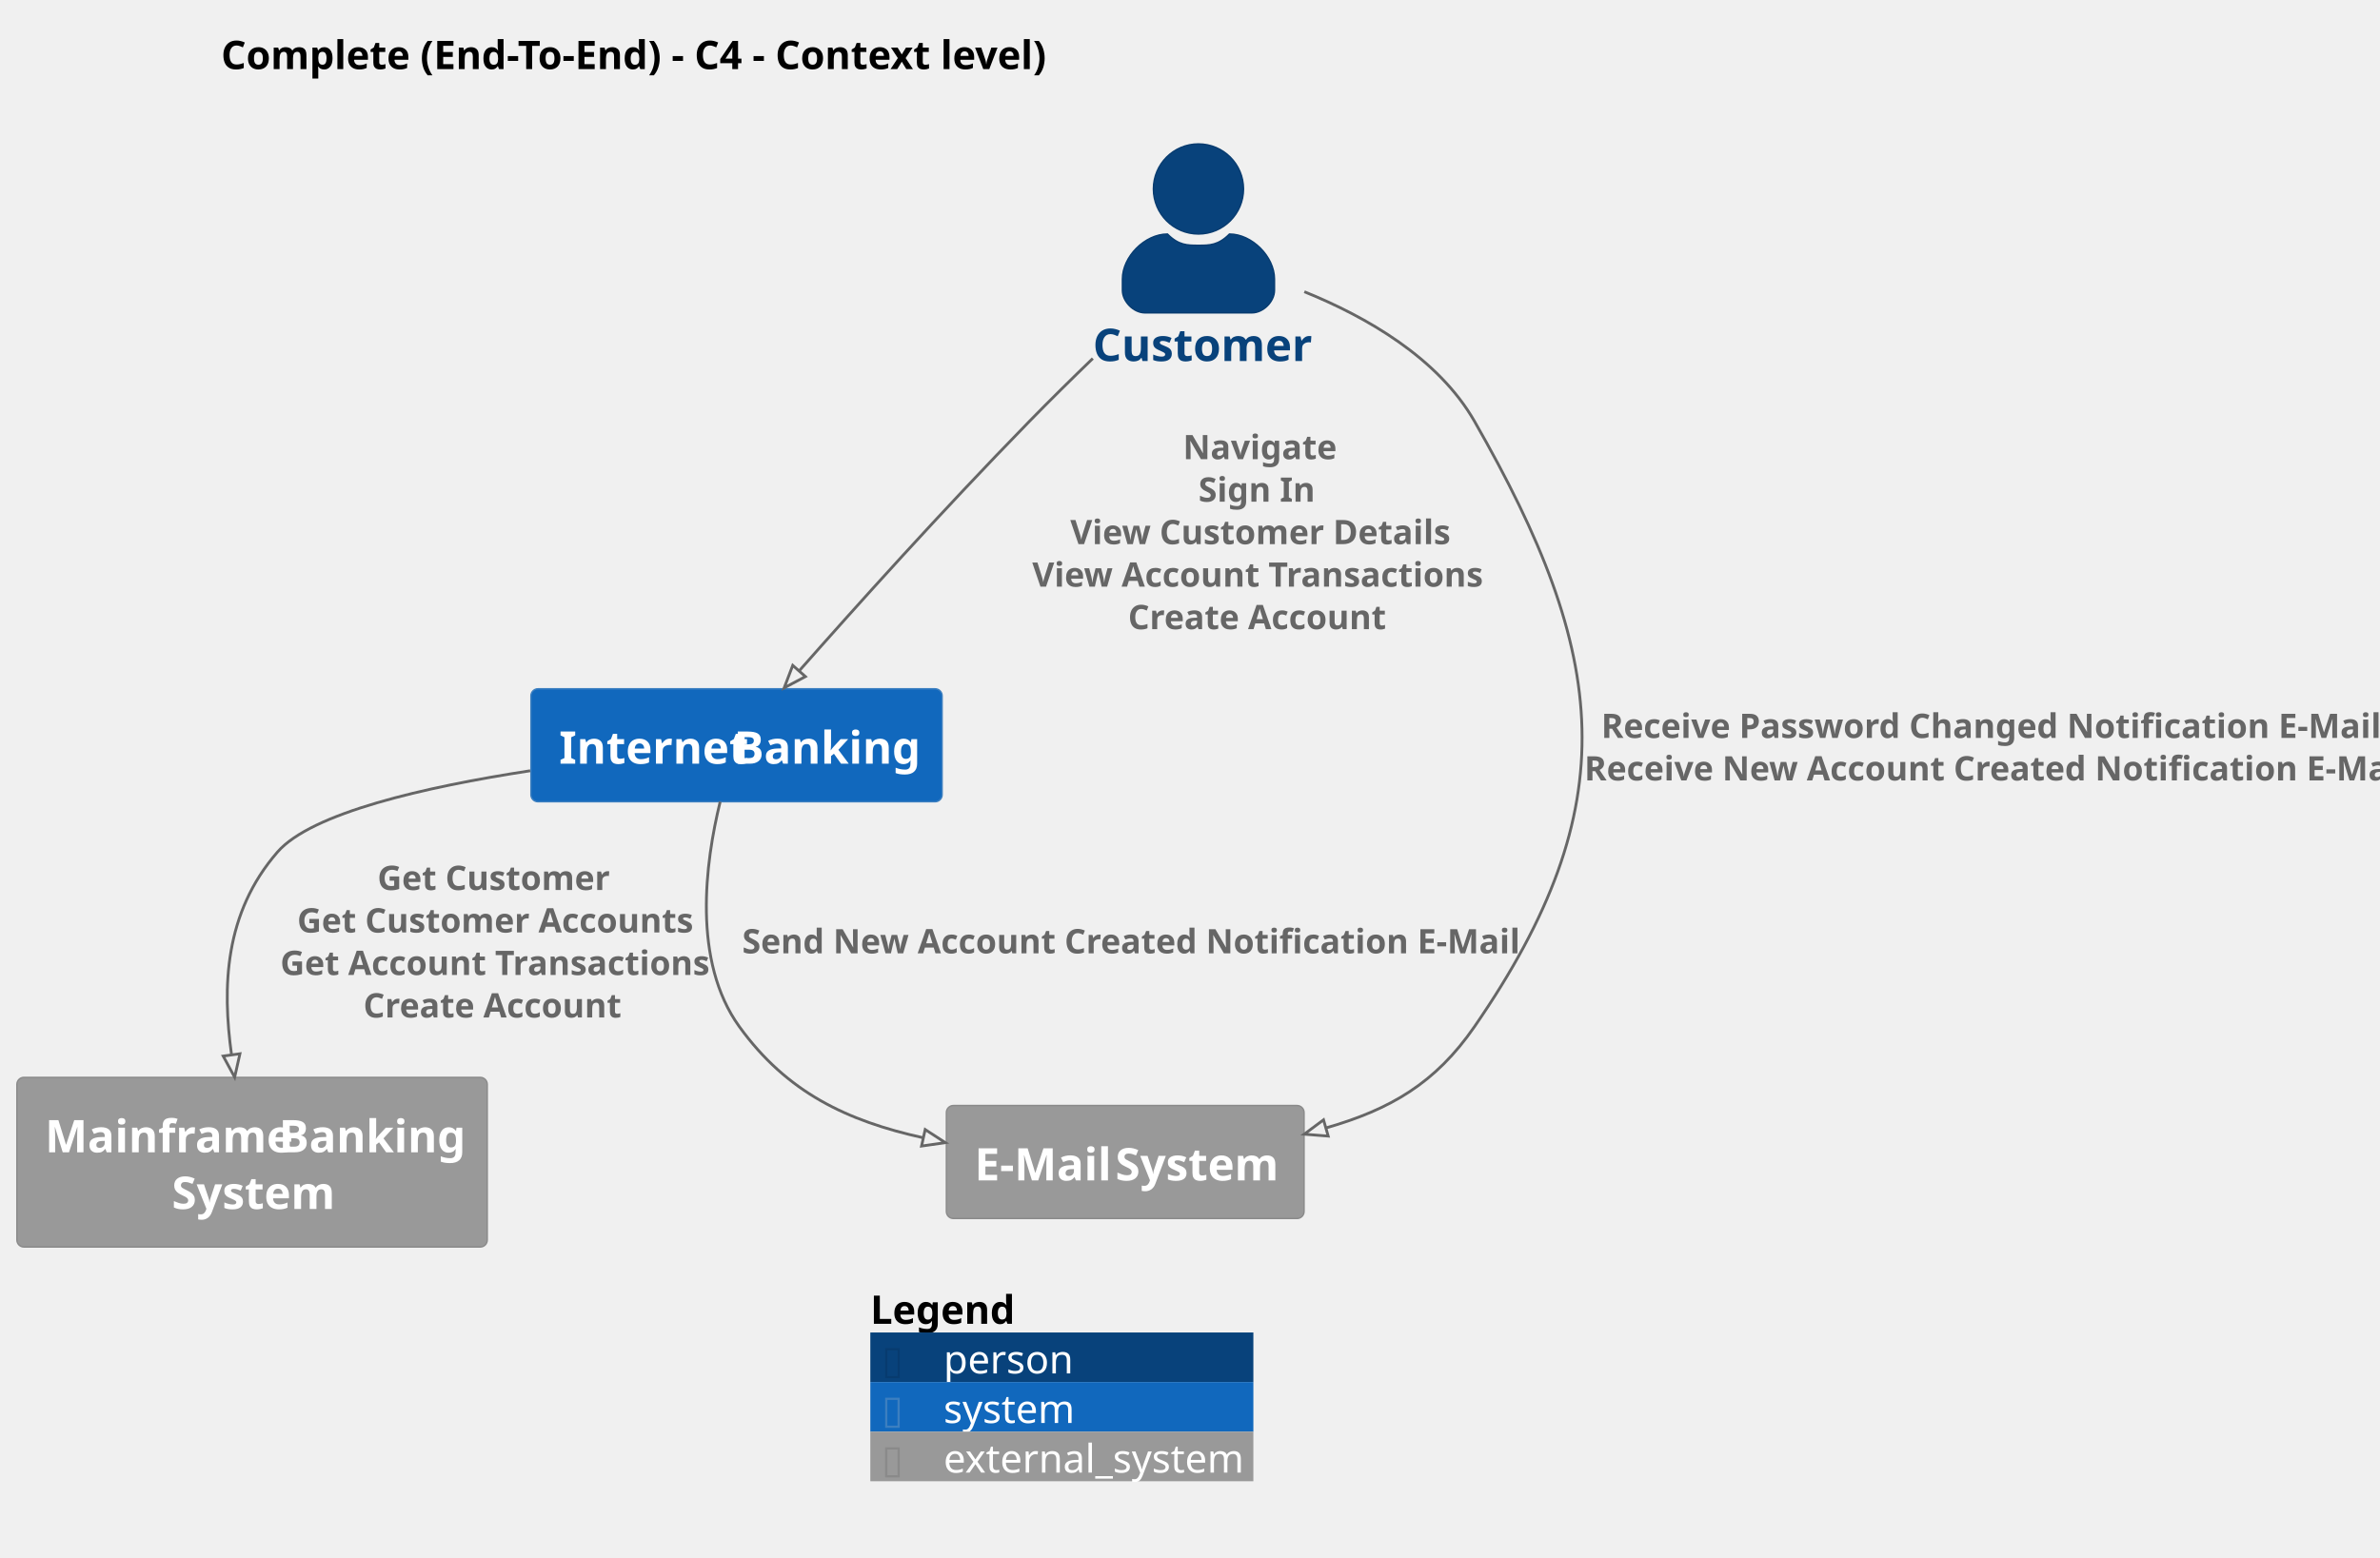
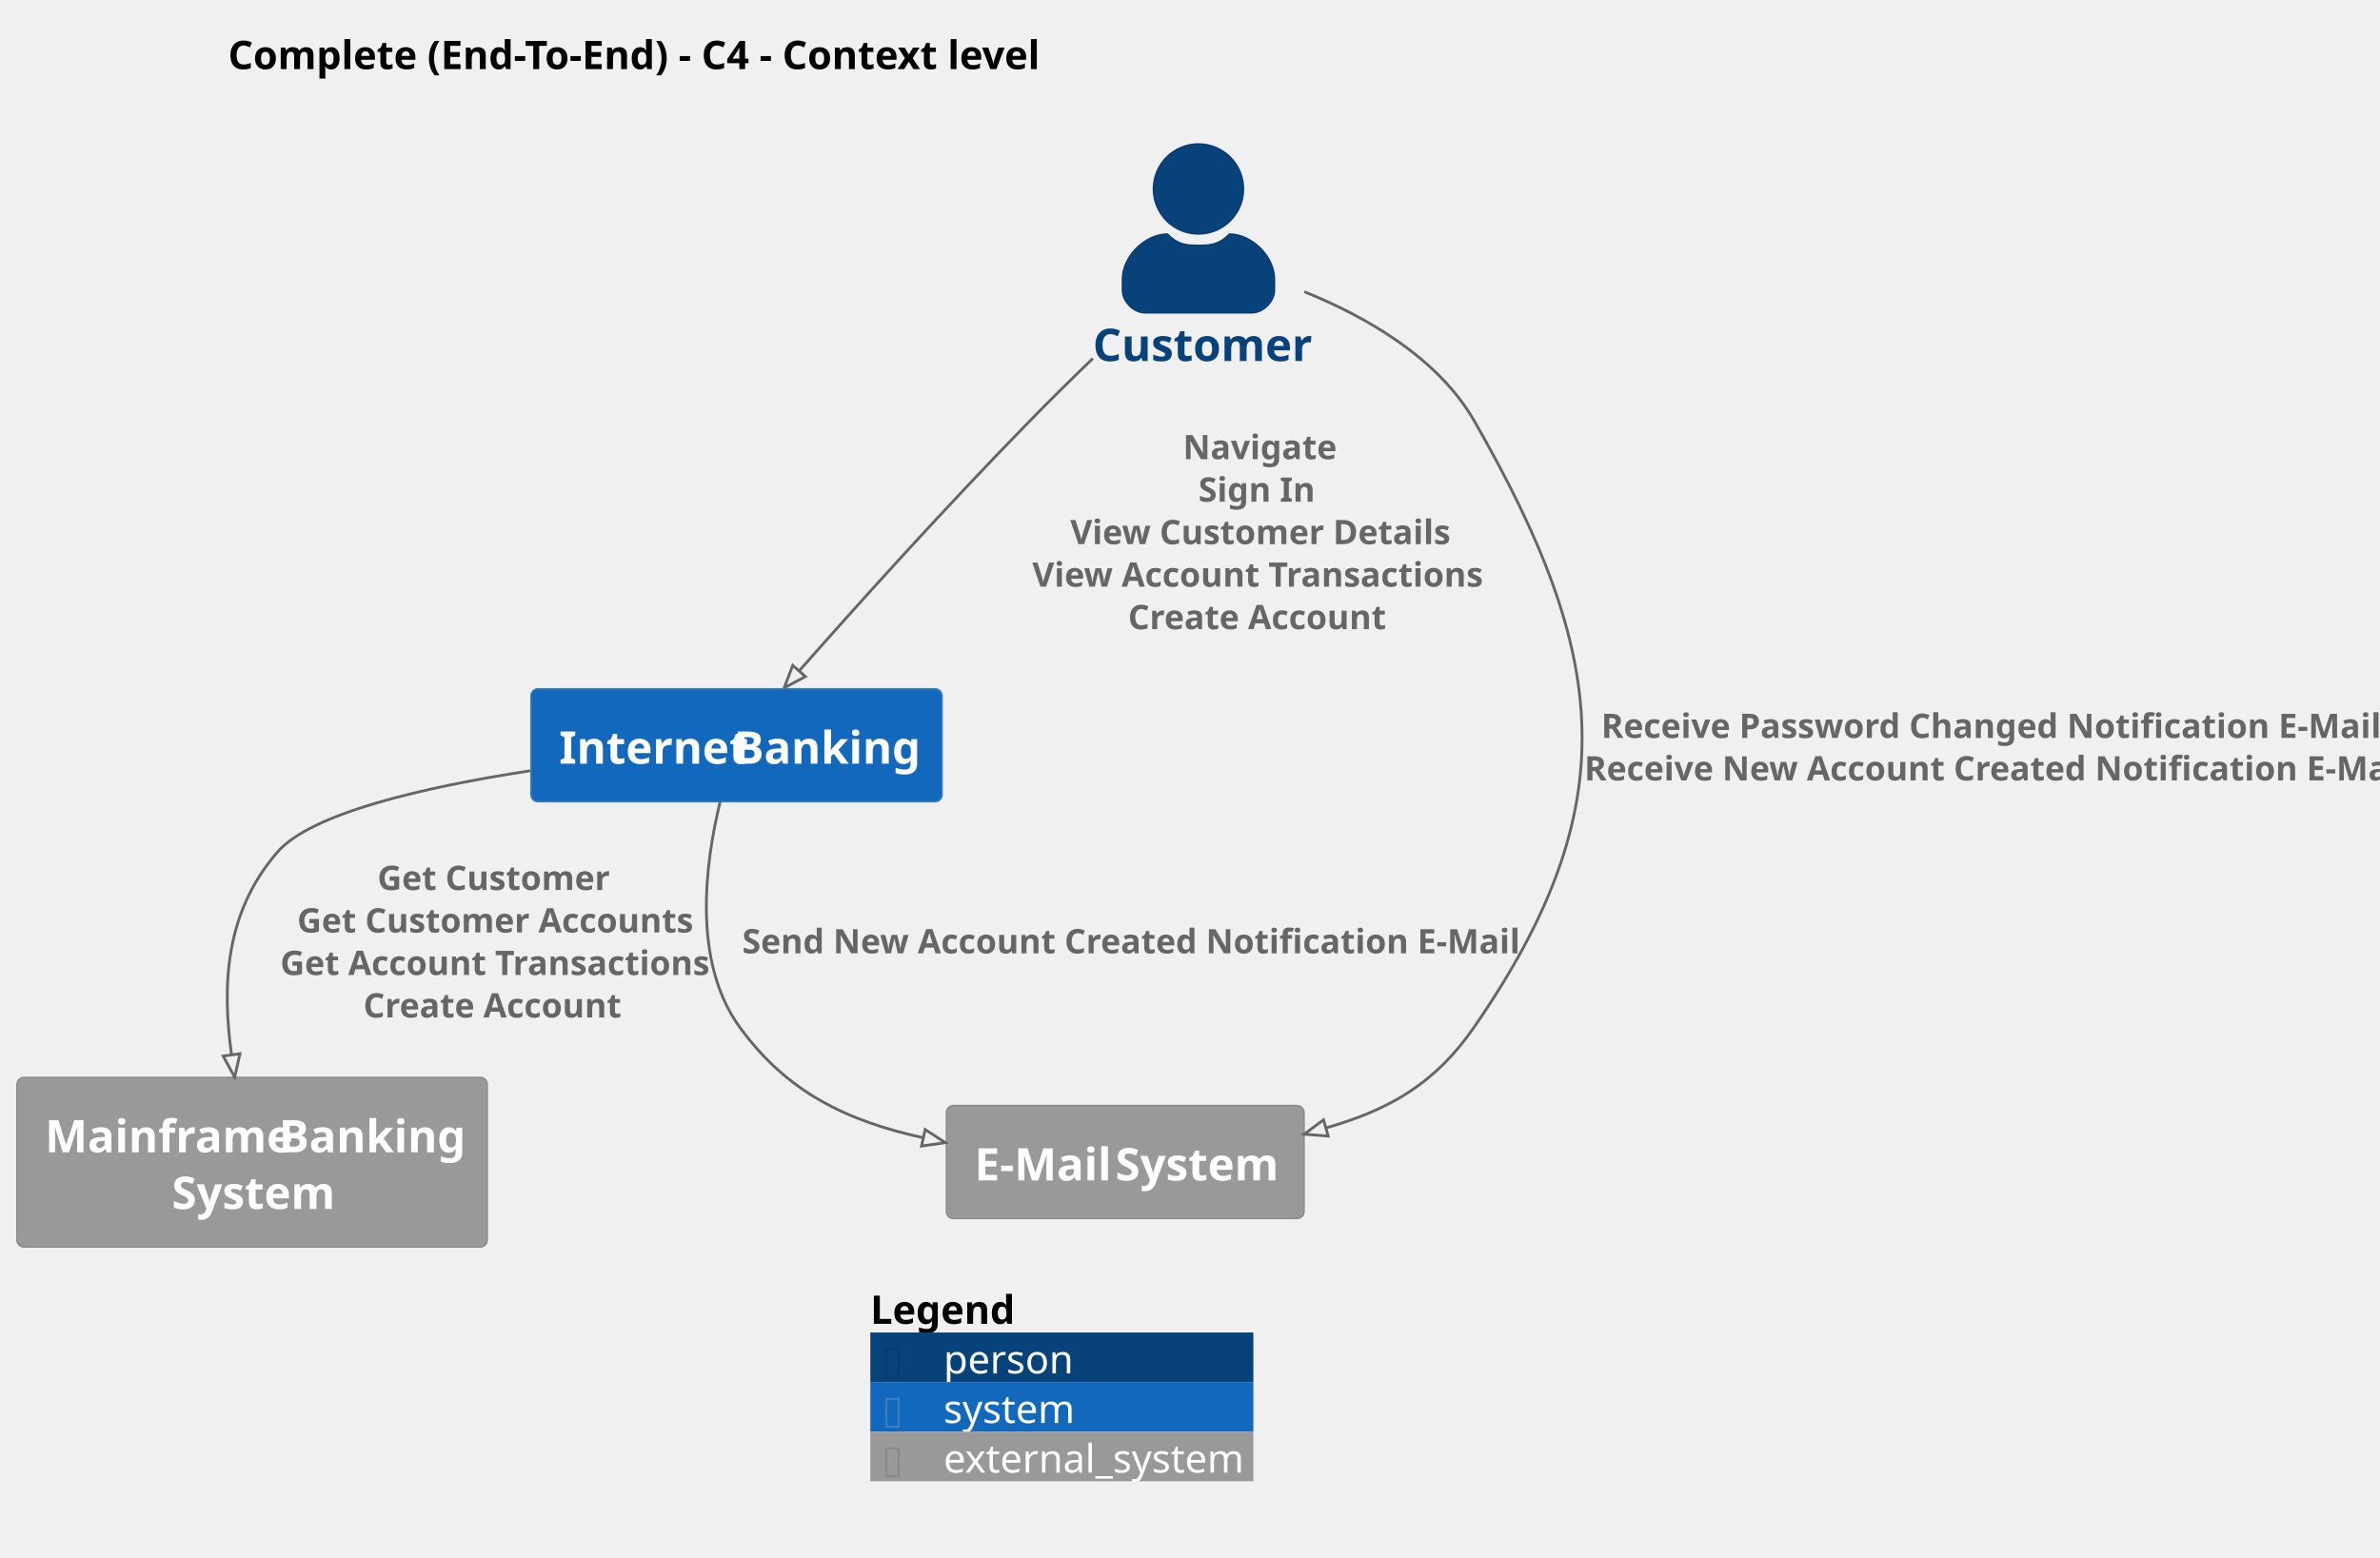
<svg xmlns="http://www.w3.org/2000/svg" contentStyleType="text/css" height="553px" preserveAspectRatio="none" style="width:845px;height:553px;background:#FFFFFF;" version="1.1" viewBox="0 0 845 553" width="845px" zoomAndPan="magnify">
  <defs />
  <g>
-     <text fill="#000000" font-family="sans-serif" font-size="14" font-weight="bold" lengthAdjust="spacing" textLength="305" x="78.5" y="24.533">Complete (End-To-End) - C4 - Context level)</text>
+     <text fill="#000000" font-family="sans-serif" font-size="14" font-weight="bold" lengthAdjust="spacing" textLength="300" x="81" y="24.533">Complete (End-To-End) - C4 - Context level</text>
    <g id="elem_BigBankPlc.Actors.Customer">
      <ellipse cx="425.5" cy="67.109" fill="#08427B" rx="16" ry="16" style="stroke:#073B6F;stroke-width:0.5;" />
      <path d="M425.5,87.109 C429.5,87.109 432.5,87.109 436.5,83.109 C444.5,83.109 452.5,91.109 452.5,99.109 L452.5,103.109 C452.5,107.109 448.5,111.109 444.5,111.109 L406.5,111.109 C402.5,111.109 398.5,107.109 398.5,103.109 L398.5,99.109 C398.5,91.109 406.5,83.109 414.5,83.109 C418.5,87.109 421.5,87.109 425.5,87.109 " fill="#08427B" style="stroke:#073B6F;stroke-width:0.5;" />
      <text fill="#08427B" font-family="sans-serif" font-size="16" font-weight="bold" lengthAdjust="spacing" textLength="75" x="388" y="128.219">Customer</text>
    </g>
    <g id="elem_BigBankPlc.SoftwareSystems.InternetBanking">
      <rect fill="#1168BD" height="40.125" rx="2.5" ry="2.5" style="stroke:#3C7FC0;stroke-width:0.5;" width="146" x="188.5" y="244.609" />
      <text fill="#FFFFFF" font-family="sans-serif" font-size="16" font-weight="bold" lengthAdjust="spacing" textLength="58" x="198.5" y="271.219">Internet</text>
      <text fill="#FFFFFF" font-family="sans-serif" font-size="16" font-weight="bold" lengthAdjust="spacing" textLength="4" x="256.5" y="271.219"> </text>
      <text fill="#FFFFFF" font-family="sans-serif" font-size="16" font-weight="bold" lengthAdjust="spacing" textLength="64" x="260.5" y="271.219">Banking</text>
    </g>
    <g id="elem_BigBankPlc.SoftwareSystems.MainframeBankingSystem">
      <rect fill="#999999" height="60.25" rx="2.5" ry="2.5" style="stroke:#8A8A8A;stroke-width:0.5;" width="167" x="6" y="382.609" />
      <text fill="#FFFFFF" font-family="sans-serif" font-size="16" font-weight="bold" lengthAdjust="spacing" textLength="79" x="16" y="409.219">Mainframe</text>
      <text fill="#FFFFFF" font-family="sans-serif" font-size="16" font-weight="bold" lengthAdjust="spacing" textLength="4" x="95" y="409.219"> </text>
      <text fill="#FFFFFF" font-family="sans-serif" font-size="16" font-weight="bold" lengthAdjust="spacing" textLength="64" x="99" y="409.219">Banking</text>
      <text fill="#FFFFFF" font-family="sans-serif" font-size="16" font-weight="bold" lengthAdjust="spacing" textLength="57" x="61" y="429.344">System</text>
    </g>
    <g id="elem_BigBankPlc.SoftwareSystems.EMailSystem">
      <rect fill="#999999" height="40.125" rx="2.5" ry="2.5" style="stroke:#8A8A8A;stroke-width:0.5;" width="127" x="336" y="392.609" />
      <text fill="#FFFFFF" font-family="sans-serif" font-size="16" font-weight="bold" lengthAdjust="spacing" textLength="46" x="346" y="419.219">E-Mail</text>
      <text fill="#FFFFFF" font-family="sans-serif" font-size="16" font-weight="bold" lengthAdjust="spacing" textLength="4" x="392" y="419.219"> </text>
      <text fill="#FFFFFF" font-family="sans-serif" font-size="16" font-weight="bold" lengthAdjust="spacing" textLength="57" x="396" y="419.219">System</text>
    </g>
    <polygon fill="none" points="278.415,244.287,285.957,240.274,281.459,236.304,278.415,244.287" style="stroke:#666666;stroke-width:1.0;" />
    <path d="M387.993,127.307 C380.455,134.59 372.654,142.278 365.5,149.609 C333.881,182.015 303.978,215.318 283.708,238.289 " fill="none" style="stroke:#666666;stroke-width:1.0;" />
    <text fill="#666666" font-family="sans-serif" font-size="12" font-weight="bold" lengthAdjust="spacing" textLength="49" x="420" y="163.066">Navigate</text>
    <text fill="#666666" font-family="sans-serif" font-size="12" font-weight="bold" lengthAdjust="spacing" textLength="38" x="425.5" y="178.16">Sign In</text>
    <text fill="#666666" font-family="sans-serif" font-size="12" font-weight="bold" lengthAdjust="spacing" textLength="129" x="380" y="193.254">View Customer Details</text>
    <text fill="#666666" font-family="sans-serif" font-size="12" font-weight="bold" lengthAdjust="spacing" textLength="156" x="366.5" y="208.348">View Account Transactions</text>
    <text fill="#666666" font-family="sans-serif" font-size="12" font-weight="bold" lengthAdjust="spacing" textLength="88" x="400.5" y="223.441">Create Account</text>
    <polygon fill="none" points="83.313,382.567,85.187,374.231,79.243,375.055,83.313,382.567" style="stroke:#666666;stroke-width:1.0;" />
    <path d="M188.248,273.727 C150.791,279.481 110.581,288.695 98.5,302.609 C79.703,324.26 78.851,350.368 82.215,374.643 " fill="none" style="stroke:#666666;stroke-width:1.0;" />
    <text fill="#666666" font-family="sans-serif" font-size="12" font-weight="bold" lengthAdjust="spacing" textLength="78" x="134" y="316.066">Get Customer</text>
    <text fill="#666666" font-family="sans-serif" font-size="12" font-weight="bold" lengthAdjust="spacing" textLength="135" x="105.5" y="331.16">Get Customer Accounts</text>
    <text fill="#666666" font-family="sans-serif" font-size="12" font-weight="bold" lengthAdjust="spacing" textLength="147" x="99.5" y="346.254">Get Account Transactions</text>
    <text fill="#666666" font-family="sans-serif" font-size="12" font-weight="bold" lengthAdjust="spacing" textLength="88" x="129" y="361.348">Create Account</text>
    <polygon fill="none" points="335.648,405.803,328.482,401.149,327.189,407.008,335.648,405.803" style="stroke:#666666;stroke-width:1.0;" />
    <path d="M255.687,284.747 C250.393,306.296 245.7,341.334 262.5,364.609 C279.351,387.955 300.722,398.095 327.836,404.079 " fill="none" style="stroke:#666666;stroke-width:1.0;" />
    <text fill="#666666" font-family="sans-serif" font-size="12" font-weight="bold" lengthAdjust="spacing" textLength="259" x="263.5" y="338.566">Send New Account Created Notification E-Mail</text>
    <polygon fill="none" points="463.047,402.795,471.564,403.469,469.907,397.702,463.047,402.795" style="stroke:#666666;stroke-width:1.0;" />
    <path d="M463.096,103.608 C484.909,112.432 510.56,127.014 523.5,149.609 C570.987,232.53 577.789,285.974 523.5,364.609 C509.635,384.692 493.682,393.992 470.736,400.586 " fill="none" style="stroke:#666666;stroke-width:1.0;" />
    <text fill="#666666" font-family="sans-serif" font-size="12" font-weight="bold" lengthAdjust="spacing" textLength="263" x="568.5" y="262.066">Receive Password Changed Notification E-Mail</text>
    <text fill="#666666" font-family="sans-serif" font-size="12" font-weight="bold" lengthAdjust="spacing" textLength="275" x="562.5" y="277.16">Receive New Account Created Notification E-Mail</text>
    <rect fill="none" height="17.609" style="stroke:none;stroke-width:1.0;" width="136" x="309" y="455.609" />
    <text fill="#000000" font-family="sans-serif" font-size="14" font-weight="bold" lengthAdjust="spacing" textLength="53" x="309" y="470.143">Legend</text>
    <text fill="#FFFFFF" font-family="sans-serif" font-size="14" lengthAdjust="spacing" textLength="4" x="362" y="470.143"> </text>
    <rect fill="#08427B" height="17.609" style="stroke:none;stroke-width:1.0;" width="136" x="309" y="473.219" />
    <text fill="#073B6F" font-family="sans-serif" font-size="14" lengthAdjust="spacing" textLength="14" x="313" y="487.752">▯</text>
    <text fill="#FFFFFF" font-family="sans-serif" font-size="14" lengthAdjust="spacing" textLength="4" x="327" y="487.752"> </text>
    <text fill="#FFFFFF" font-family="sans-serif" font-size="14" lengthAdjust="spacing" textLength="44" x="335" y="487.752">person</text>
    <text fill="#FFFFFF" font-family="sans-serif" font-size="14" lengthAdjust="spacing" textLength="4" x="383" y="487.752"> </text>
    <rect fill="#1168BD" height="17.609" style="stroke:none;stroke-width:1.0;" width="136" x="309" y="490.828" />
    <text fill="#3C7FC0" font-family="sans-serif" font-size="14" lengthAdjust="spacing" textLength="14" x="313" y="505.361">▯</text>
    <text fill="#FFFFFF" font-family="sans-serif" font-size="14" lengthAdjust="spacing" textLength="4" x="327" y="505.361"> </text>
    <text fill="#FFFFFF" font-family="sans-serif" font-size="14" lengthAdjust="spacing" textLength="44" x="335" y="505.361">system</text>
    <text fill="#FFFFFF" font-family="sans-serif" font-size="14" lengthAdjust="spacing" textLength="4" x="383" y="505.361"> </text>
    <rect fill="#999999" height="17.609" style="stroke:none;stroke-width:1.0;" width="136" x="309" y="508.438" />
    <text fill="#8A8A8A" font-family="sans-serif" font-size="14" lengthAdjust="spacing" textLength="14" x="313" y="522.971">▯</text>
    <text fill="#FFFFFF" font-family="sans-serif" font-size="14" lengthAdjust="spacing" textLength="4" x="327" y="522.971"> </text>
    <text fill="#FFFFFF" font-family="sans-serif" font-size="14" lengthAdjust="spacing" textLength="102" x="335" y="522.971">external_system</text>
    <text fill="#FFFFFF" font-family="sans-serif" font-size="14" lengthAdjust="spacing" textLength="4" x="441" y="522.971"> </text>
    <line style="stroke:none;stroke-width:1.0;" x1="309" x2="445" y1="455.609" y2="455.609" />
    <line style="stroke:none;stroke-width:1.0;" x1="309" x2="445" y1="473.219" y2="473.219" />
    <line style="stroke:none;stroke-width:1.0;" x1="309" x2="445" y1="490.828" y2="490.828" />
    <line style="stroke:none;stroke-width:1.0;" x1="309" x2="445" y1="508.438" y2="508.438" />
    <line style="stroke:none;stroke-width:1.0;" x1="309" x2="445" y1="526.047" y2="526.047" />
    <line style="stroke:none;stroke-width:1.0;" x1="309" x2="309" y1="455.609" y2="526.047" />
    <line style="stroke:none;stroke-width:1.0;" x1="445" x2="445" y1="455.609" y2="526.047" />
  </g>
</svg>
